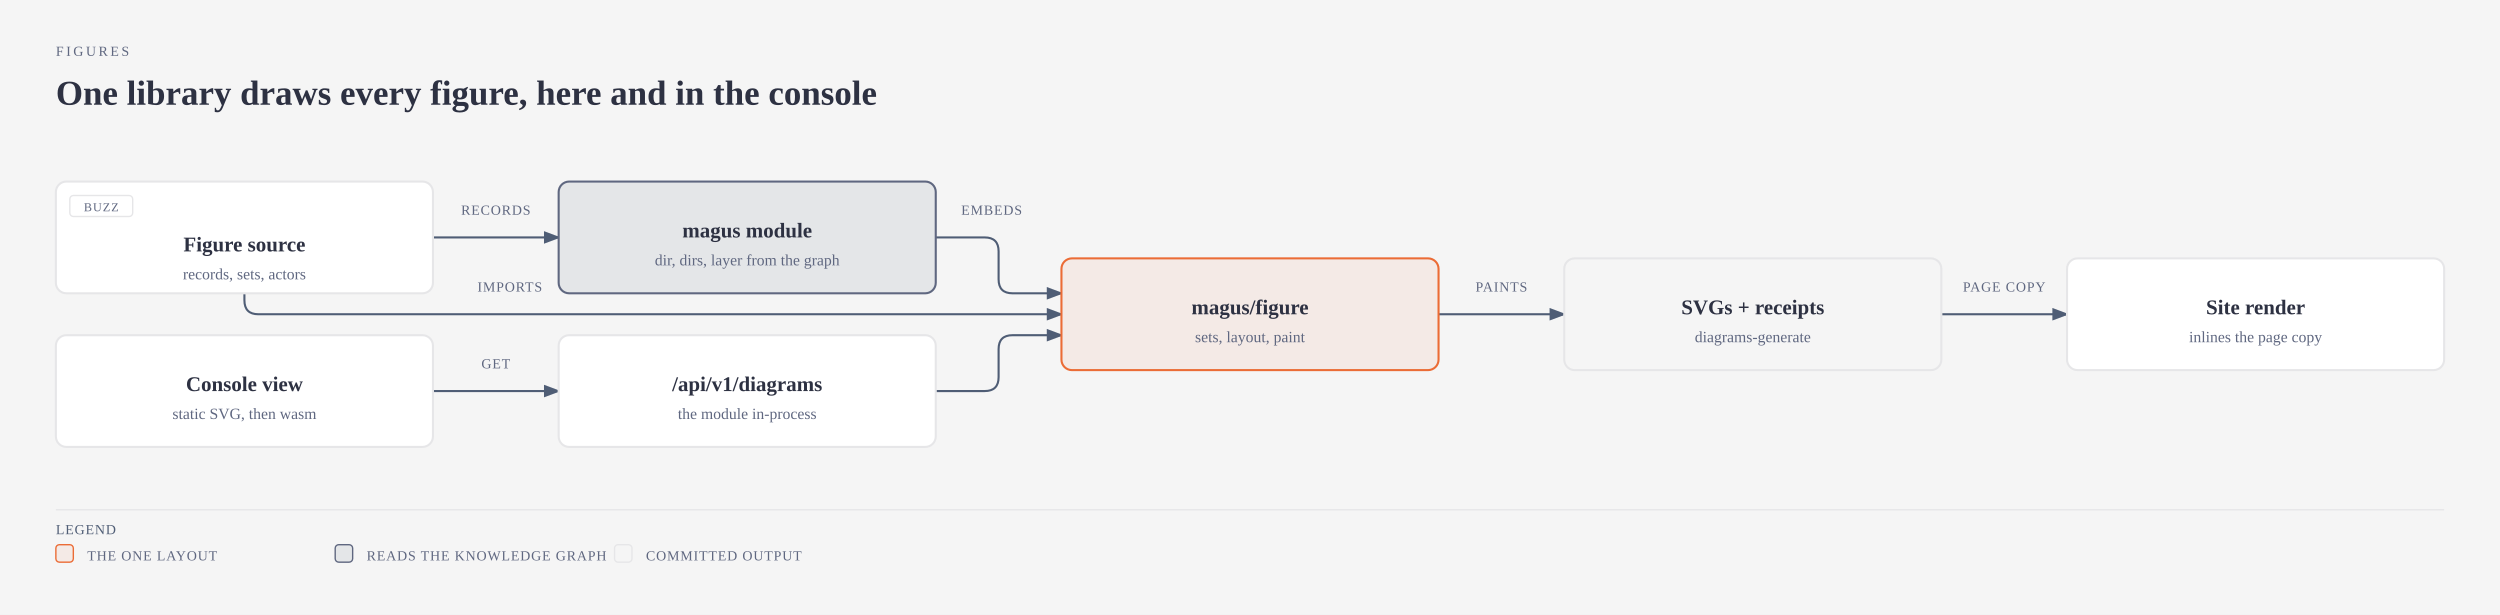
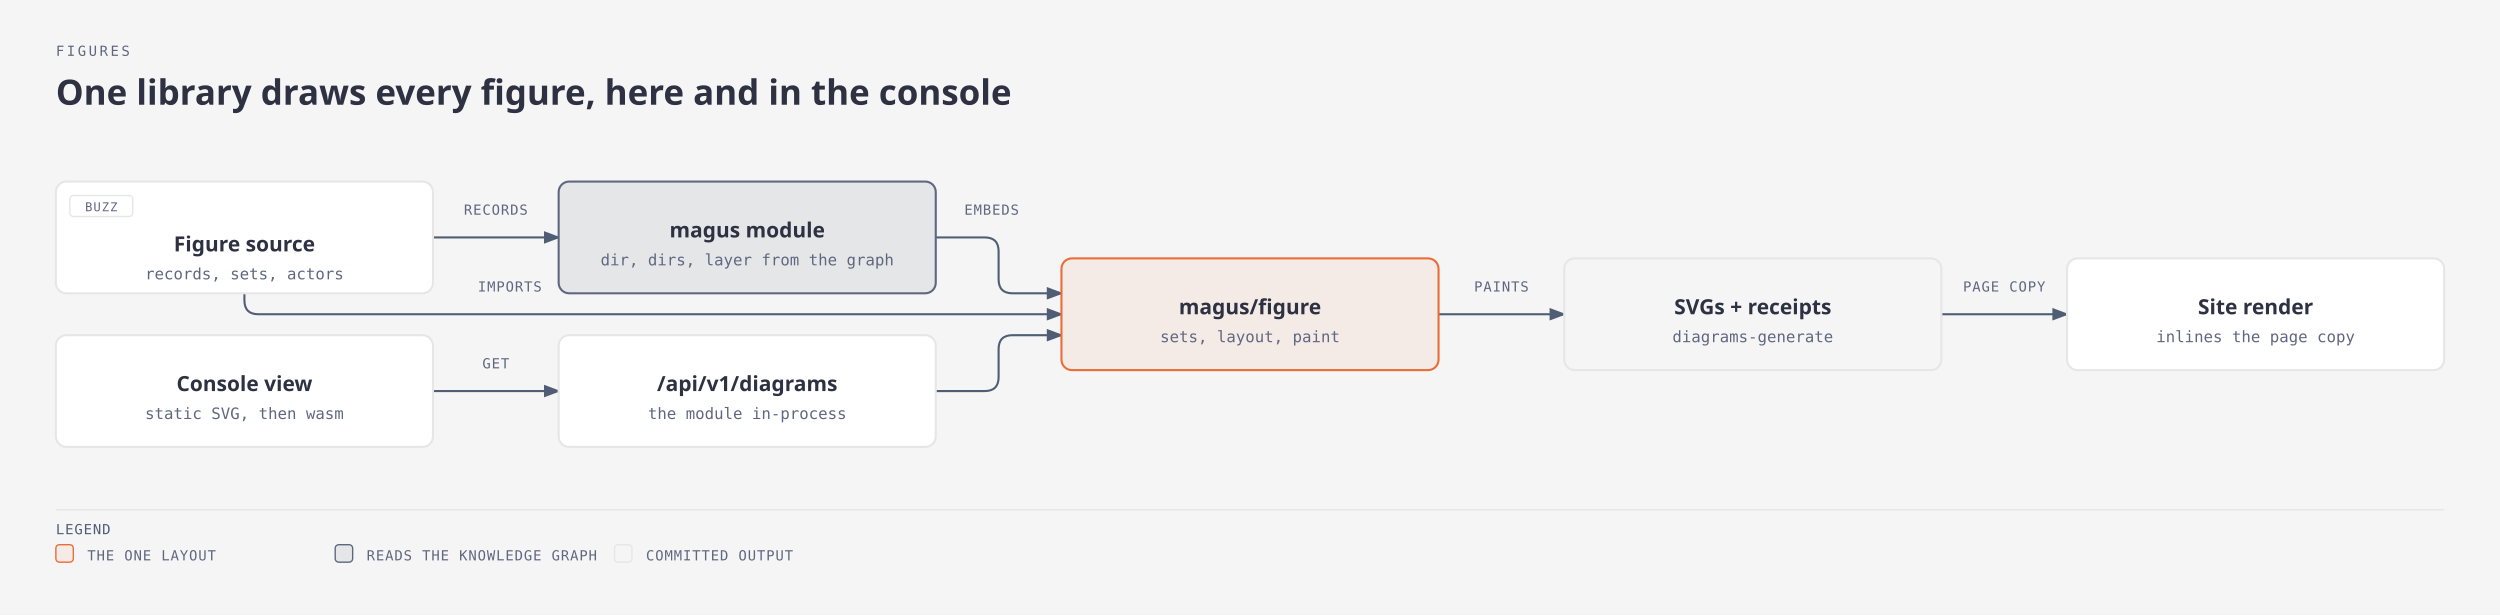
<svg xmlns="http://www.w3.org/2000/svg" viewBox="0 0 1432 352" width="1432" height="352" role="img" aria-labelledby="diagram-pipeline-title diagram-pipeline-desc" class="magus-diagram">
  <defs>
    <marker id="diagram-pipeline-arrow-default" markerWidth="8" markerHeight="6" refX="7" refY="3" orient="auto">
      <polygon points="0 0, 8 3, 0 6" fill="#4f5d75" />
    </marker>
    <marker id="diagram-pipeline-arrow-accent" markerWidth="8" markerHeight="6" refX="7" refY="3" orient="auto">
      <polygon points="0 0, 8 3, 0 6" fill="#eb6c36" />
    </marker>
    <marker id="diagram-pipeline-arrow-link" markerWidth="8" markerHeight="6" refX="7" refY="3" orient="auto">
      <polygon points="0 0, 8 3, 0 6" fill="#2e5aa8" />
    </marker>
  </defs>
  <rect width="100%" height="100%" fill="#f5f5f5" />
-   <text x="32" y="32" fill="#5f6780" font-size="8" font-family="var(--pico-font-family-monospace, monospace)" style="font-variant-ligatures:none" letter-spacing="0.18em">FIGURES</text>
-   <text x="32" y="60" fill="#2d3142" font-size="20" font-weight="600" font-family="var(--pico-font-family, sans-serif)">One library draws every figure, here and in the console</text>
+   <text x="32" y="32" fill="#5f6780" font-family="monospace" font-size="8" style="font-variant-ligatures:none" letter-spacing="0.18em">FIGURES</text>
+   <text x="32" y="60" fill="#2d3142" font-family="sans-serif" font-size="20" font-weight="600">One library draws every figure, here and in the console</text>
  <g transform="translate(0,40)">
    <path data-edge="external:Figure source-&gt;std" id="diagram-pipeline-edge-external_3aFigure_20source-std" d="M 248 96 L 320 96" fill="none" stroke="#4f5d75" stroke-width="1.2" marker-end="url(#diagram-pipeline-arrow-default)" />
    <path data-edge="external:Figure source-&gt;libs/figure" id="diagram-pipeline-edge-external_3aFigure_20source-libs_2ffigure" d="M 140 128 L 140 132 Q 140 140 148 140 L 608 140" fill="none" stroke="#4f5d75" stroke-width="1.2" marker-end="url(#diagram-pipeline-arrow-default)" />
    <path data-edge="std-&gt;libs/figure" id="diagram-pipeline-edge-std-libs_2ffigure" d="M 536 96 L 564 96 Q 572 96 572 104 L 572 120 Q 572 128 580 128 L 608 128" fill="none" stroke="#4f5d75" stroke-width="1.2" marker-end="url(#diagram-pipeline-arrow-default)" />
    <path data-edge="libs/figure-&gt;external:SVGs + receipts" id="diagram-pipeline-edge-libs_2ffigure-external_3aSVGs_20_2b_20receipts" d="M 824 140 L 896 140" fill="none" stroke="#4f5d75" stroke-width="1.2" marker-end="url(#diagram-pipeline-arrow-default)" />
    <path data-edge="external:SVGs + receipts-&gt;external:Site render" id="diagram-pipeline-edge-external_3aSVGs_20_2b_20receipts-external_3aSite_20render" d="M 1112 140 L 1184 140" fill="none" stroke="#4f5d75" stroke-width="1.2" marker-end="url(#diagram-pipeline-arrow-default)" />
    <path data-edge="internal/handler/diagram-&gt;libs/figure" id="diagram-pipeline-edge-internal_2fhandler_2fdiagram-libs_2ffigure" d="M 536 184 L 564 184 Q 572 184 572 176 L 572 160 Q 572 152 580 152 L 608 152" fill="none" stroke="#4f5d75" stroke-width="1.2" marker-end="url(#diagram-pipeline-arrow-default)" />
    <path data-edge="external:Console view-&gt;internal/handler/diagram" id="diagram-pipeline-edge-external_3aConsole_20view-internal_2fhandler_2fdiagram" d="M 248 184 L 320 184" fill="none" stroke="#4f5d75" stroke-width="1.2" marker-end="url(#diagram-pipeline-arrow-default)" />
    <rect x="262" y="74" width="44" height="12" rx="2" fill="#f5f5f5" />
-     <text x="284" y="83" fill="#5f6780" font-size="8" font-family="var(--pico-font-family-monospace, monospace)" style="font-variant-ligatures:none" text-anchor="middle" letter-spacing="0.06em">RECORDS</text>
+     <text x="284" y="83" fill="#5f6780" font-family="monospace" font-size="8" style="font-variant-ligatures:none" text-anchor="middle" letter-spacing="0.06em">RECORDS</text>
    <rect x="270" y="118" width="44" height="12" rx="2" fill="#f5f5f5" />
-     <text x="292" y="127" fill="#5f6780" font-size="8" font-family="var(--pico-font-family-monospace, monospace)" style="font-variant-ligatures:none" text-anchor="middle" letter-spacing="0.06em">IMPORTS</text>
+     <text x="292" y="127" fill="#5f6780" font-family="monospace" font-size="8" style="font-variant-ligatures:none" text-anchor="middle" letter-spacing="0.06em">IMPORTS</text>
    <rect x="548" y="74" width="40" height="12" rx="2" fill="#f5f5f5" />
-     <text x="568" y="83" fill="#5f6780" font-size="8" font-family="var(--pico-font-family-monospace, monospace)" style="font-variant-ligatures:none" text-anchor="middle" letter-spacing="0.06em">EMBEDS</text>
+     <text x="568" y="83" fill="#5f6780" font-family="monospace" font-size="8" style="font-variant-ligatures:none" text-anchor="middle" letter-spacing="0.06em">EMBEDS</text>
    <rect x="840" y="118" width="40" height="12" rx="2" fill="#f5f5f5" />
-     <text x="860" y="127" fill="#5f6780" font-size="8" font-family="var(--pico-font-family-monospace, monospace)" style="font-variant-ligatures:none" text-anchor="middle" letter-spacing="0.06em">PAINTS</text>
+     <text x="860" y="127" fill="#5f6780" font-family="monospace" font-size="8" style="font-variant-ligatures:none" text-anchor="middle" letter-spacing="0.06em">PAINTS</text>
    <rect x="1120" y="118" width="56" height="12" rx="2" fill="#f5f5f5" />
-     <text x="1148" y="127" fill="#5f6780" font-size="8" font-family="var(--pico-font-family-monospace, monospace)" style="font-variant-ligatures:none" text-anchor="middle" letter-spacing="0.06em">PAGE COPY</text>
+     <text x="1148" y="127" fill="#5f6780" font-family="monospace" font-size="8" style="font-variant-ligatures:none" text-anchor="middle" letter-spacing="0.06em">PAGE COPY</text>
    <rect x="272" y="162" width="24" height="12" rx="2" fill="#f5f5f5" />
-     <text x="284" y="171" fill="#5f6780" font-size="8" font-family="var(--pico-font-family-monospace, monospace)" style="font-variant-ligatures:none" text-anchor="middle" letter-spacing="0.06em">GET</text>
+     <text x="284" y="171" fill="#5f6780" font-family="monospace" font-size="8" style="font-variant-ligatures:none" text-anchor="middle" letter-spacing="0.06em">GET</text>
    <g data-node="external:Figure source">
      <rect x="32" y="64" width="216" height="64" rx="6" fill="#f5f5f5" />
      <rect x="32" y="64" width="216" height="64" rx="6" fill="#ffffff" stroke="#e6e6e8" stroke-width="1.2" />
      <rect x="40" y="72" width="36" height="12" rx="2" fill="none" stroke="#e6e6e8" stroke-width="0.8" />
-       <text x="58" y="81" fill="#5f6780" font-size="7" font-family="var(--pico-font-family-monospace, monospace)" style="font-variant-ligatures:none" text-anchor="middle" letter-spacing="0.08em">BUZZ</text>
-       <text x="140" y="104" fill="#2d3142" font-size="12" font-weight="600" font-family="var(--pico-font-family, sans-serif)" text-anchor="middle">Figure source</text>
-       <text x="140" y="120" fill="#5f6780" font-size="9" font-family="var(--pico-font-family-monospace, monospace)" style="font-variant-ligatures:none" text-anchor="middle">records, sets, actors</text>
+       <text x="58" y="81" fill="#5f6780" font-family="monospace" font-size="7" style="font-variant-ligatures:none" text-anchor="middle" letter-spacing="0.08em">BUZZ</text>
+       <text x="140" y="104" fill="#2d3142" font-family="sans-serif" font-size="12" font-weight="600" text-anchor="middle">Figure source</text>
+       <text x="140" y="120" fill="#5f6780" font-family="monospace" font-size="9" style="font-variant-ligatures:none" text-anchor="middle">records, sets, actors</text>
    </g>
    <g data-node="std" data-anchor="std">
      <rect x="320" y="64" width="216" height="64" rx="6" fill="#f5f5f5" />
-       <rect x="320" y="64" width="216" height="64" rx="6" fill="#4f5d75" fill-opacity="0.1" stroke="#5f6780" stroke-width="1.2" />
-       <text x="428" y="96" fill="#2d3142" font-size="12" font-weight="600" font-family="var(--pico-font-family, sans-serif)" text-anchor="middle">magus module</text>
-       <text x="428" y="112" fill="#5f6780" font-size="9" font-family="var(--pico-font-family-monospace, monospace)" style="font-variant-ligatures:none" text-anchor="middle">dir, dirs, layer from the graph</text>
+       <rect x="320" y="64" width="216" height="64" rx="6" fill="#4f5d75" stroke="#5f6780" fill-opacity="0.1" stroke-width="1.2" />
+       <text x="428" y="96" fill="#2d3142" font-family="sans-serif" font-size="12" font-weight="600" text-anchor="middle">magus module</text>
+       <text x="428" y="112" fill="#5f6780" font-family="monospace" font-size="9" style="font-variant-ligatures:none" text-anchor="middle">dir, dirs, layer from the graph</text>
    </g>
    <g data-node="libs/figure" data-anchor="libs/figure">
      <rect x="608" y="108" width="216" height="64" rx="6" fill="#f5f5f5" />
      <rect x="608" y="108" width="216" height="64" rx="6" fill="#f4eae6" stroke="#eb6c36" stroke-width="1.2" />
-       <text x="716" y="140" fill="#2d3142" font-size="12" font-weight="600" font-family="var(--pico-font-family, sans-serif)" text-anchor="middle">magus/figure</text>
-       <text x="716" y="156" fill="#5f6780" font-size="9" font-family="var(--pico-font-family-monospace, monospace)" style="font-variant-ligatures:none" text-anchor="middle">sets, layout, paint</text>
+       <text x="716" y="140" fill="#2d3142" font-family="sans-serif" font-size="12" font-weight="600" text-anchor="middle">magus/figure</text>
+       <text x="716" y="156" fill="#5f6780" font-family="monospace" font-size="9" style="font-variant-ligatures:none" text-anchor="middle">sets, layout, paint</text>
    </g>
    <g data-node="external:SVGs + receipts">
      <rect x="896" y="108" width="216" height="64" rx="6" fill="#f5f5f5" />
      <rect x="896" y="108" width="216" height="64" rx="6" fill="#f5f5f5" stroke="#e6e6e8" stroke-width="1.2" />
-       <text x="1004" y="140" fill="#2d3142" font-size="12" font-weight="600" font-family="var(--pico-font-family, sans-serif)" text-anchor="middle">SVGs + receipts</text>
-       <text x="1004" y="156" fill="#5f6780" font-size="9" font-family="var(--pico-font-family-monospace, monospace)" style="font-variant-ligatures:none" text-anchor="middle">diagrams-generate</text>
+       <text x="1004" y="140" fill="#2d3142" font-family="sans-serif" font-size="12" font-weight="600" text-anchor="middle">SVGs + receipts</text>
+       <text x="1004" y="156" fill="#5f6780" font-family="monospace" font-size="9" style="font-variant-ligatures:none" text-anchor="middle">diagrams-generate</text>
    </g>
    <g data-node="external:Site render">
      <rect x="1184" y="108" width="216" height="64" rx="6" fill="#f5f5f5" />
      <rect x="1184" y="108" width="216" height="64" rx="6" fill="#ffffff" stroke="#e6e6e8" stroke-width="1.2" />
-       <text x="1292" y="140" fill="#2d3142" font-size="12" font-weight="600" font-family="var(--pico-font-family, sans-serif)" text-anchor="middle">Site render</text>
-       <text x="1292" y="156" fill="#5f6780" font-size="9" font-family="var(--pico-font-family-monospace, monospace)" style="font-variant-ligatures:none" text-anchor="middle">inlines the page copy</text>
+       <text x="1292" y="140" fill="#2d3142" font-family="sans-serif" font-size="12" font-weight="600" text-anchor="middle">Site render</text>
+       <text x="1292" y="156" fill="#5f6780" font-family="monospace" font-size="9" style="font-variant-ligatures:none" text-anchor="middle">inlines the page copy</text>
    </g>
    <g data-node="internal/handler/diagram" data-anchor="internal/handler/diagram">
      <rect x="320" y="152" width="216" height="64" rx="6" fill="#f5f5f5" />
      <rect x="320" y="152" width="216" height="64" rx="6" fill="#ffffff" stroke="#e6e6e8" stroke-width="1.2" />
-       <text x="428" y="184" fill="#2d3142" font-size="12" font-weight="600" font-family="var(--pico-font-family, sans-serif)" text-anchor="middle">/api/v1/diagrams</text>
-       <text x="428" y="200" fill="#5f6780" font-size="9" font-family="var(--pico-font-family-monospace, monospace)" style="font-variant-ligatures:none" text-anchor="middle">the module in-process</text>
+       <text x="428" y="184" fill="#2d3142" font-family="sans-serif" font-size="12" font-weight="600" text-anchor="middle">/api/v1/diagrams</text>
+       <text x="428" y="200" fill="#5f6780" font-family="monospace" font-size="9" style="font-variant-ligatures:none" text-anchor="middle">the module in-process</text>
    </g>
    <g data-node="external:Console view">
      <rect x="32" y="152" width="216" height="64" rx="6" fill="#f5f5f5" />
      <rect x="32" y="152" width="216" height="64" rx="6" fill="#ffffff" stroke="#e6e6e8" stroke-width="1.2" />
-       <text x="140" y="184" fill="#2d3142" font-size="12" font-weight="600" font-family="var(--pico-font-family, sans-serif)" text-anchor="middle">Console view</text>
-       <text x="140" y="200" fill="#5f6780" font-size="9" font-family="var(--pico-font-family-monospace, monospace)" style="font-variant-ligatures:none" text-anchor="middle">static SVG, then wasm</text>
+       <text x="140" y="184" fill="#2d3142" font-family="sans-serif" font-size="12" font-weight="600" text-anchor="middle">Console view</text>
+       <text x="140" y="200" fill="#5f6780" font-family="monospace" font-size="9" style="font-variant-ligatures:none" text-anchor="middle">static SVG, then wasm</text>
    </g>
    <line x1="32" y1="252" x2="1400" y2="252" stroke="#e6e6e8" stroke-width="0.8" />
-     <text x="32" y="266" fill="#4f5d75" font-size="8" font-family="var(--pico-font-family-monospace, monospace)" style="font-variant-ligatures:none" letter-spacing="0.06em">LEGEND</text>
+     <text x="32" y="266" fill="#4f5d75" font-family="monospace" font-size="8" style="font-variant-ligatures:none" letter-spacing="0.06em">LEGEND</text>
    <rect x="32" y="272" width="10" height="10" rx="2" fill="#f4eae6" stroke="#eb6c36" stroke-width="0.8" />
-     <text x="50" y="281" fill="#5f6780" font-size="8" font-family="var(--pico-font-family-monospace, monospace)" style="font-variant-ligatures:none" letter-spacing="0.06em">THE ONE LAYOUT</text>
-     <rect x="192" y="272" width="10" height="10" rx="2" fill="#4f5d75" fill-opacity="0.1" stroke="#5f6780" stroke-width="0.8" />
-     <text x="210" y="281" fill="#5f6780" font-size="8" font-family="var(--pico-font-family-monospace, monospace)" style="font-variant-ligatures:none" letter-spacing="0.06em">READS THE KNOWLEDGE GRAPH</text>
+     <text x="50" y="281" fill="#5f6780" font-family="monospace" font-size="8" style="font-variant-ligatures:none" letter-spacing="0.06em">THE ONE LAYOUT</text>
+     <rect x="192" y="272" width="10" height="10" rx="2" fill="#4f5d75" stroke="#5f6780" fill-opacity="0.1" stroke-width="0.8" />
+     <text x="210" y="281" fill="#5f6780" font-family="monospace" font-size="8" style="font-variant-ligatures:none" letter-spacing="0.06em">READS THE KNOWLEDGE GRAPH</text>
    <rect x="352" y="272" width="10" height="10" rx="2" fill="#f5f5f5" stroke="#e6e6e8" stroke-width="0.8" />
-     <text x="370" y="281" fill="#5f6780" font-size="8" font-family="var(--pico-font-family-monospace, monospace)" style="font-variant-ligatures:none" letter-spacing="0.06em">COMMITTED OUTPUT</text>
+     <text x="370" y="281" fill="#5f6780" font-family="monospace" font-size="8" style="font-variant-ligatures:none" letter-spacing="0.06em">COMMITTED OUTPUT</text>
  </g>
</svg>
